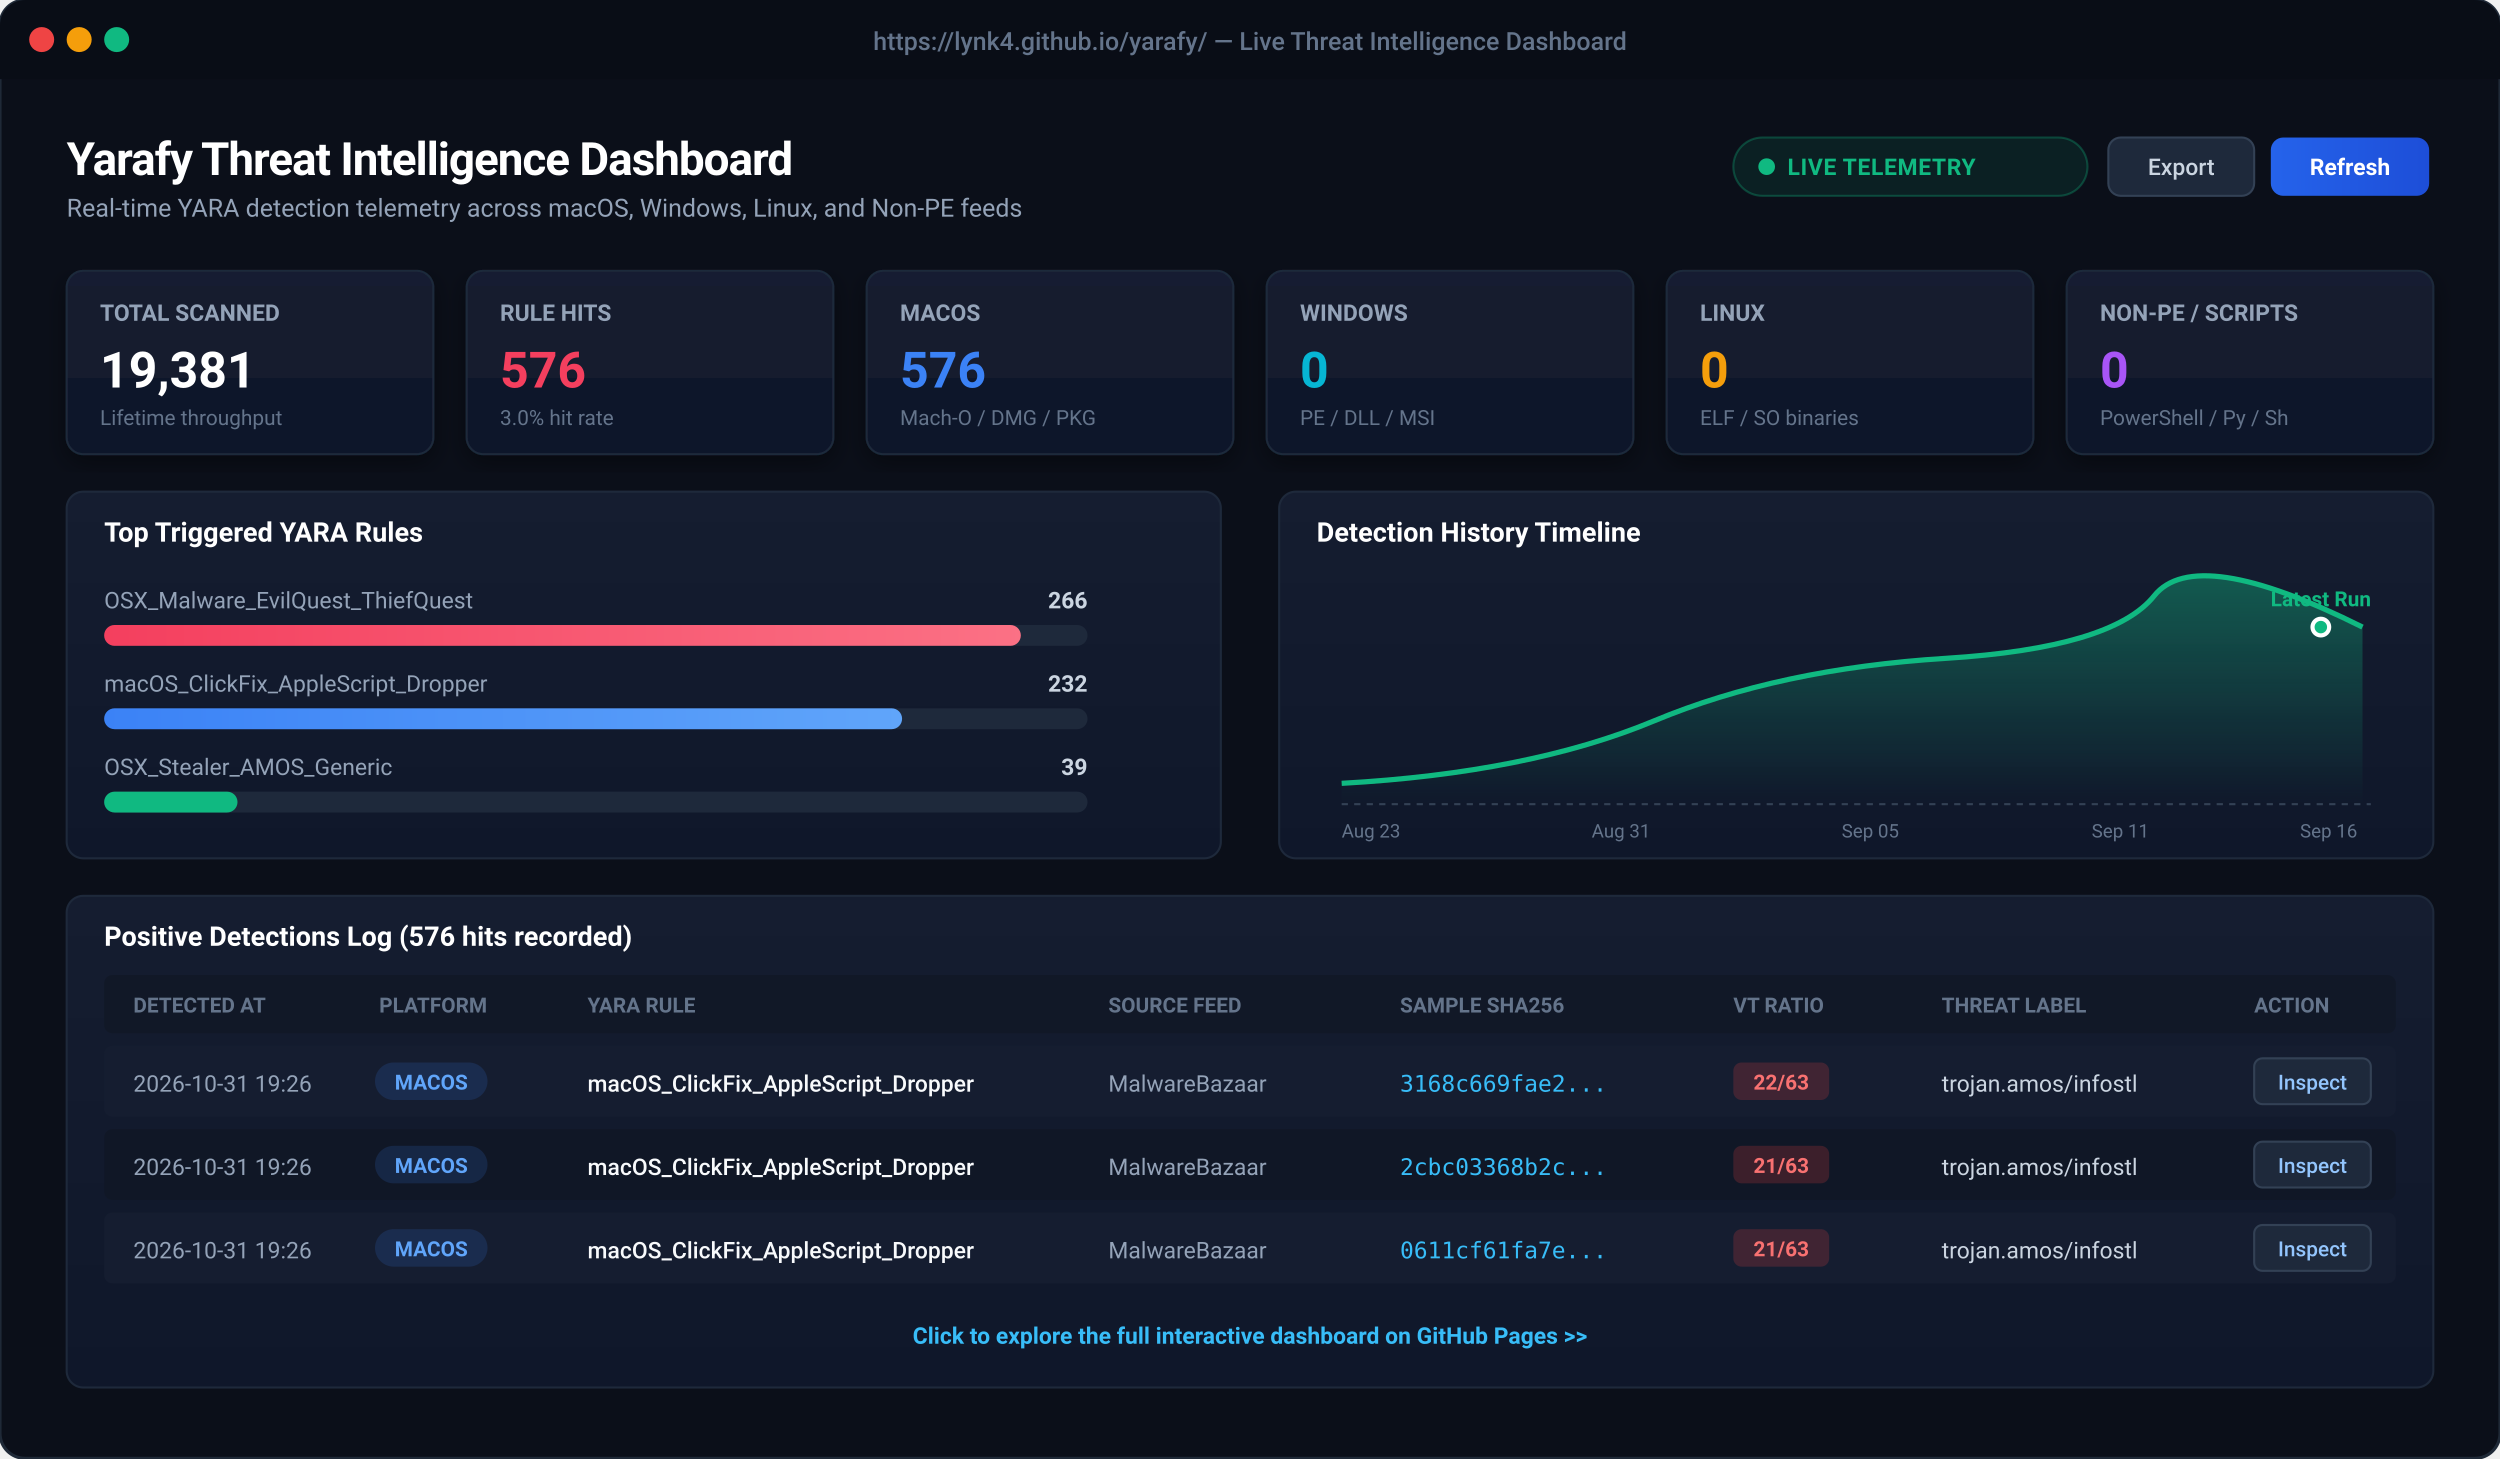
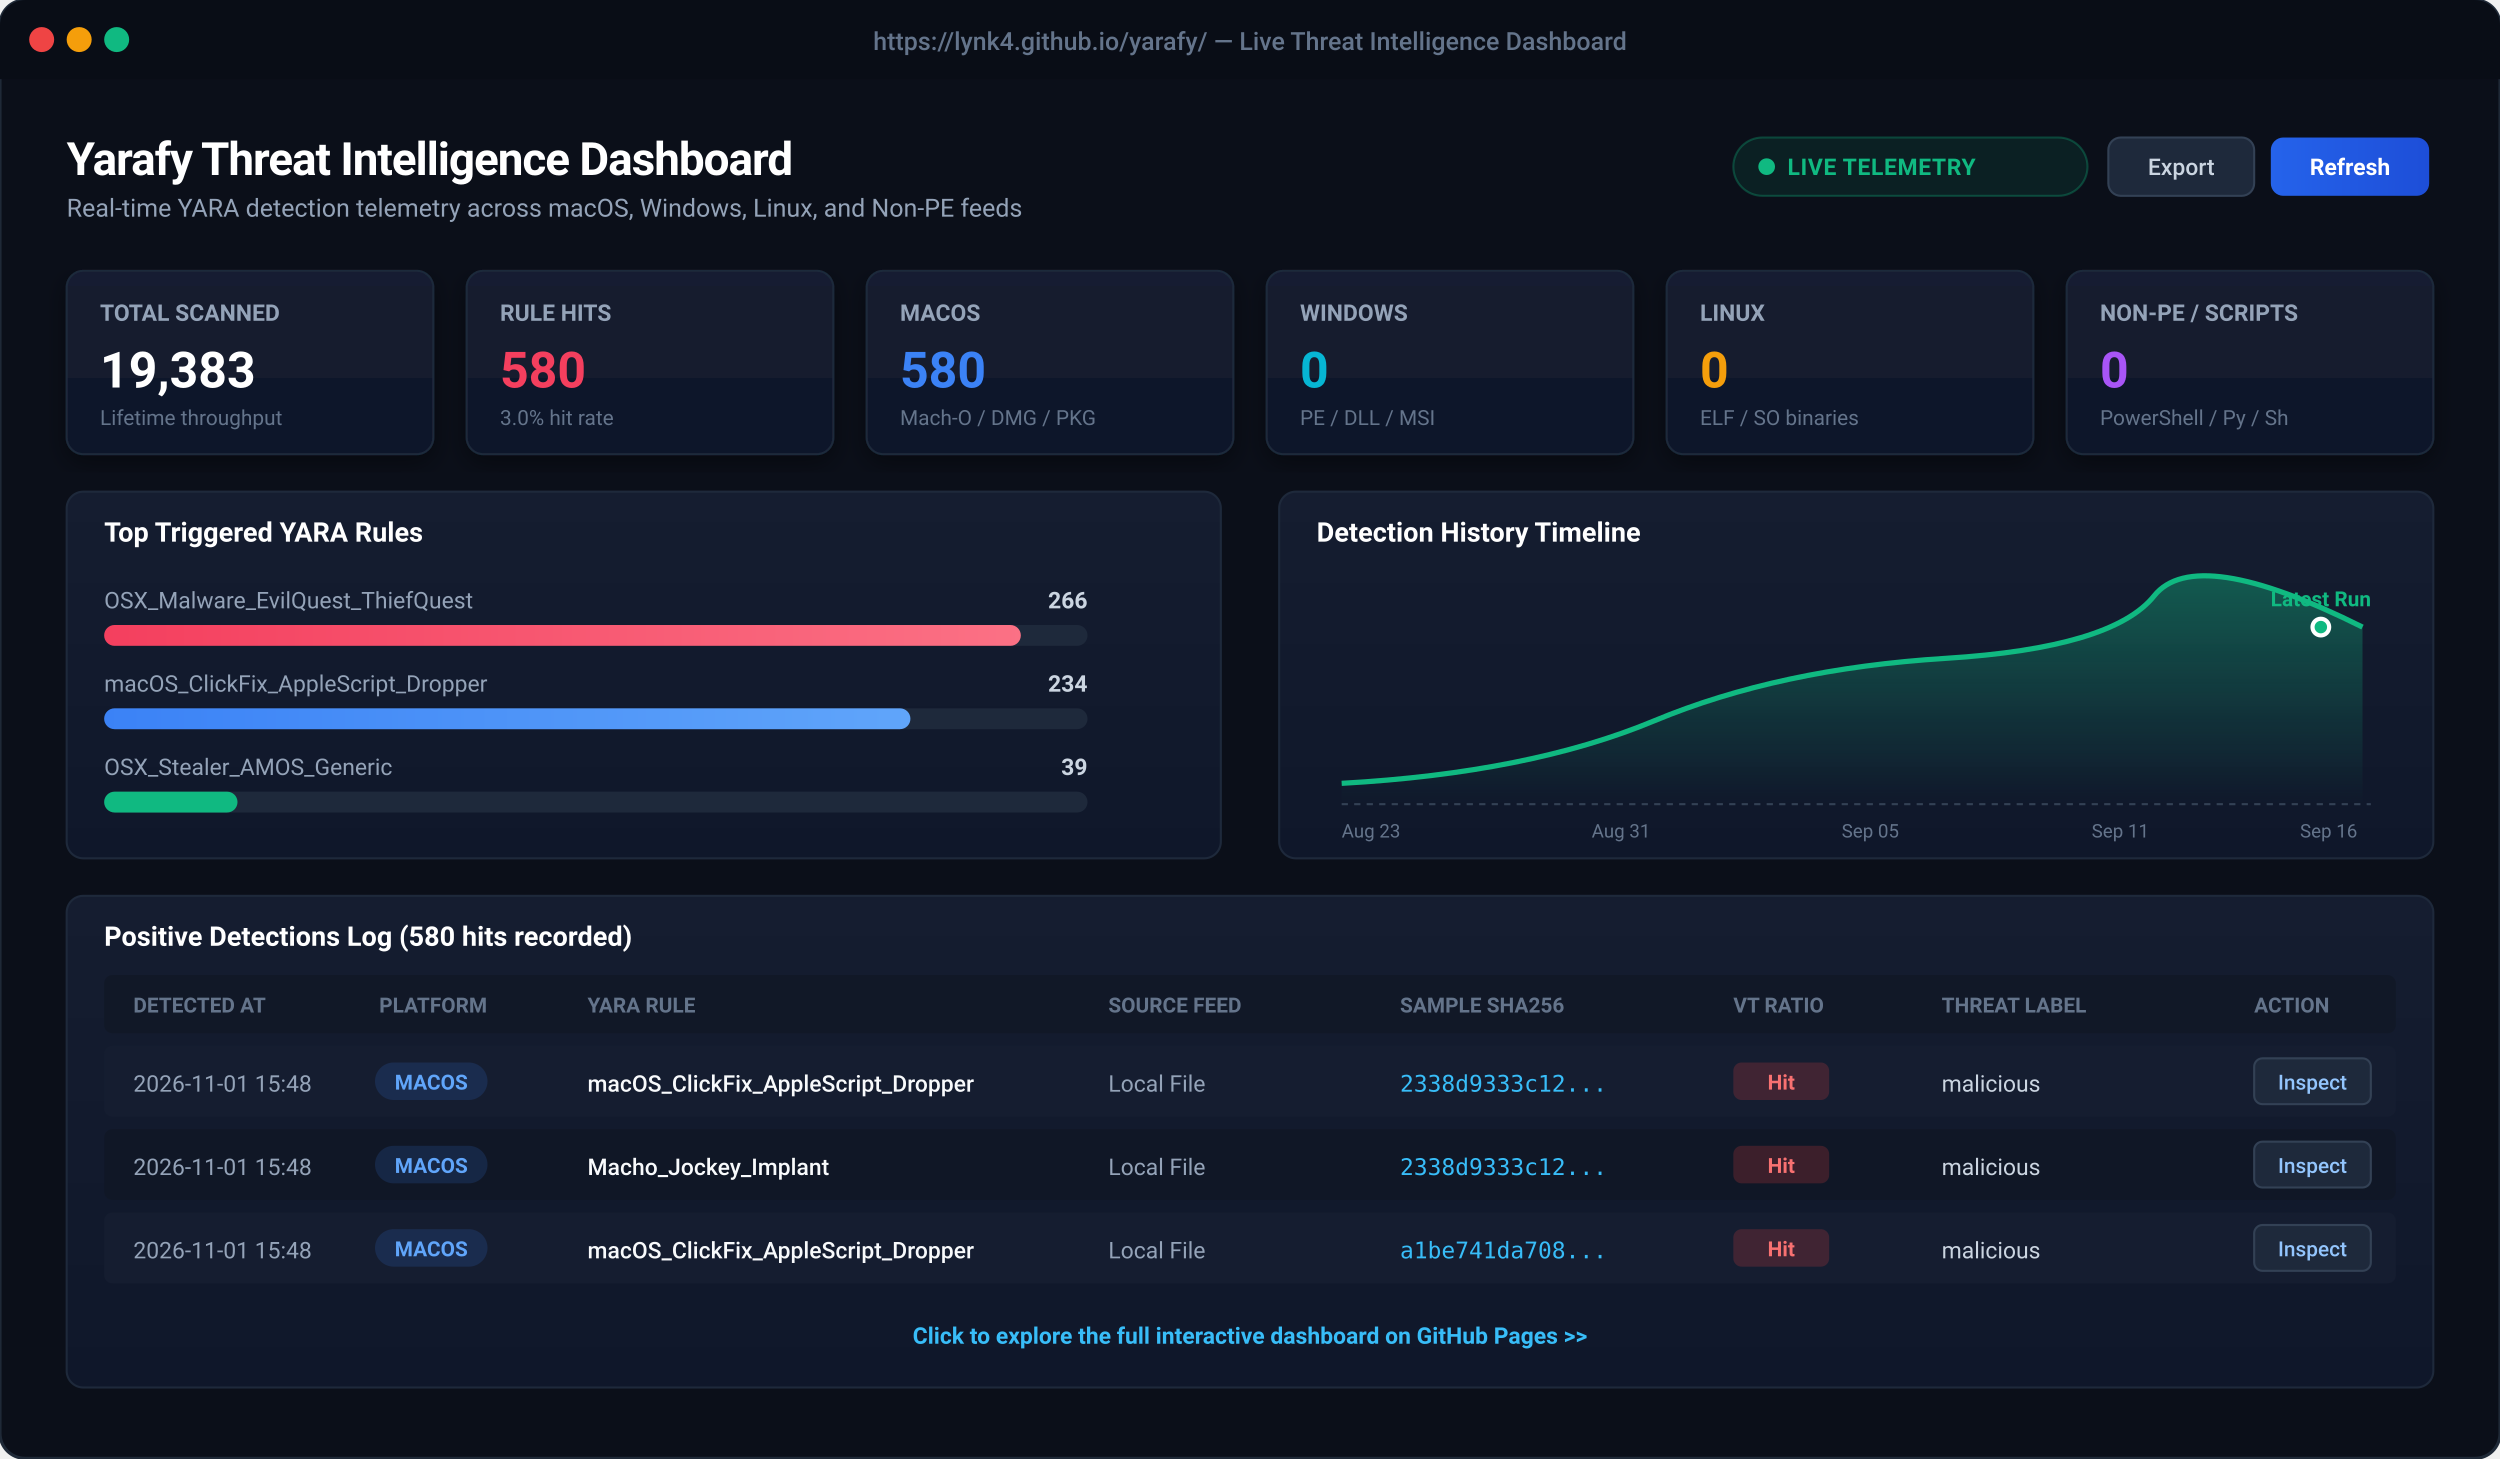
<svg xmlns="http://www.w3.org/2000/svg" viewBox="0 0 1200 700" width="1200" height="700" style="background:#0b0f19; font-family:-apple-system, BlinkMacSystemFont, 'Segoe UI', Roboto, Helvetica, Arial, sans-serif;">
  <defs>
    <linearGradient id="cardBg" x1="0" y1="0" x2="0" y2="1">
      <stop offset="0%" stop-color="#151d30" />
      <stop offset="100%" stop-color="#0f172a" />
    </linearGradient>
    <linearGradient id="primaryBtn" x1="0" y1="0" x2="1" y2="0">
      <stop offset="0%" stop-color="#2563eb" />
      <stop offset="100%" stop-color="#1d4ed8" />
    </linearGradient>
    <linearGradient id="roseGrad" x1="0" y1="0" x2="1" y2="0">
      <stop offset="0%" stop-color="#f43f5e" />
      <stop offset="100%" stop-color="#fb7185" />
    </linearGradient>
    <linearGradient id="blueGrad" x1="0" y1="0" x2="1" y2="0">
      <stop offset="0%" stop-color="#3b82f6" />
      <stop offset="100%" stop-color="#60a5fa" />
    </linearGradient>
    <linearGradient id="chartLine" x1="0" y1="0" x2="0" y2="1">
      <stop offset="0%" stop-color="rgba(16, 185, 129, 0.4)" />
      <stop offset="100%" stop-color="rgba(16, 185, 129, 0.0)" />
    </linearGradient>
    <filter id="cardShadow" x="-5%" y="-5%" width="110%" height="115%">
      <feDropShadow dx="0" dy="4" stdDeviation="6" flood-color="#000000" flood-opacity="0.4" />
    </filter>
  </defs>
  <rect x="0" y="0" width="1200" height="700" rx="12" fill="#0b0f19" stroke="#1f2937" stroke-width="1.5" />
  <rect x="0" y="0" width="1200" height="38" rx="12" fill="#090d16" />
  <rect x="0" y="26" width="1200" height="12" fill="#090d16" />
  <circle cx="20" cy="19" r="6" fill="#ef4444" />
  <circle cx="38" cy="19" r="6" fill="#f59e0b" />
  <circle cx="56" cy="19" r="6" fill="#10b981" />
  <text x="600" y="24" text-anchor="middle" fill="#64748b" font-size="12" font-weight="500">https://lynk4.github.io/yarafy/ — Live Threat Intelligence Dashboard</text>
  <g transform="translate(32, 60)">
    <text x="0" y="24" fill="#ffffff" font-size="22" font-weight="700" letter-spacing="-0.5">Yarafy Threat Intelligence Dashboard</text>
    <text x="0" y="44" fill="#94a3b8" font-size="12">Real-time YARA detection telemetry across macOS, Windows, Linux, and Non-PE feeds</text>
    <rect x="800" y="6" width="170" height="28" rx="14" fill="rgba(16, 185, 129, 0.1)" stroke="rgba(16, 185, 129, 0.3)" stroke-width="1" />
    <circle cx="816" cy="20" r="4" fill="#10b981" />
    <text x="826" y="24" fill="#10b981" font-size="11" font-weight="600" letter-spacing="0.3">LIVE TELEMETRY</text>
    <rect x="980" y="6" width="70" height="28" rx="6" fill="#1e293b" stroke="#334155" stroke-width="1" />
    <text x="1015" y="24" text-anchor="middle" fill="#cbd5e1" font-size="11" font-weight="500">Export</text>
    <rect x="1058" y="6" width="76" height="28" rx="6" fill="url(#primaryBtn)" />
    <text x="1096" y="24" text-anchor="middle" fill="#ffffff" font-size="11" font-weight="600">Refresh</text>
  </g>
  <g transform="translate(32, 130)">
    <g transform="translate(0, 0)">
      <rect width="176" height="88" rx="8" fill="url(#cardBg)" stroke="#1e293b" stroke-width="1" filter="url(#cardShadow)" />
      <text x="16" y="24" fill="#94a3b8" font-size="11" font-weight="600">TOTAL SCANNED</text>
-       <text x="16" y="56" fill="#ffffff" font-size="24" font-weight="700">19,381</text>
+       <text x="16" y="56" fill="#ffffff" font-size="24" font-weight="700">19,383</text>
      <text x="16" y="74" fill="#64748b" font-size="10">Lifetime throughput</text>
    </g>
    <g transform="translate(192, 0)">
      <rect width="176" height="88" rx="8" fill="url(#cardBg)" stroke="#1e293b" stroke-width="1" filter="url(#cardShadow)" />
      <text x="16" y="24" fill="#94a3b8" font-size="11" font-weight="600">RULE HITS</text>
-       <text x="16" y="56" fill="#f43f5e" font-size="24" font-weight="700">576</text>
+       <text x="16" y="56" fill="#f43f5e" font-size="24" font-weight="700">580</text>
      <text x="16" y="74" fill="#64748b" font-size="10">3.0% hit rate</text>
    </g>
    <g transform="translate(384, 0)">
      <rect width="176" height="88" rx="8" fill="url(#cardBg)" stroke="#1e293b" stroke-width="1" filter="url(#cardShadow)" />
      <text x="16" y="24" fill="#94a3b8" font-size="11" font-weight="600">MACOS</text>
-       <text x="16" y="56" fill="#3b82f6" font-size="24" font-weight="700">576</text>
+       <text x="16" y="56" fill="#3b82f6" font-size="24" font-weight="700">580</text>
      <text x="16" y="74" fill="#64748b" font-size="10">Mach-O / DMG / PKG</text>
    </g>
    <g transform="translate(576, 0)">
      <rect width="176" height="88" rx="8" fill="url(#cardBg)" stroke="#1e293b" stroke-width="1" filter="url(#cardShadow)" />
      <text x="16" y="24" fill="#94a3b8" font-size="11" font-weight="600">WINDOWS</text>
      <text x="16" y="56" fill="#06b6d4" font-size="24" font-weight="700">0</text>
      <text x="16" y="74" fill="#64748b" font-size="10">PE / DLL / MSI</text>
    </g>
    <g transform="translate(768, 0)">
      <rect width="176" height="88" rx="8" fill="url(#cardBg)" stroke="#1e293b" stroke-width="1" filter="url(#cardShadow)" />
      <text x="16" y="24" fill="#94a3b8" font-size="11" font-weight="600">LINUX</text>
      <text x="16" y="56" fill="#f59e0b" font-size="24" font-weight="700">0</text>
      <text x="16" y="74" fill="#64748b" font-size="10">ELF / SO binaries</text>
    </g>
    <g transform="translate(960, 0)">
      <rect width="176" height="88" rx="8" fill="url(#cardBg)" stroke="#1e293b" stroke-width="1" filter="url(#cardShadow)" />
      <text x="16" y="24" fill="#94a3b8" font-size="11" font-weight="600">NON-PE / SCRIPTS</text>
      <text x="16" y="56" fill="#a855f7" font-size="24" font-weight="700">0</text>
      <text x="16" y="74" fill="#64748b" font-size="10">PowerShell / Py / Sh</text>
    </g>
  </g>
  <g transform="translate(32, 236)">
    <rect x="0" y="0" width="554" height="176" rx="8" fill="url(#cardBg)" stroke="#1e293b" stroke-width="1" />
    <text x="18" y="24" fill="#ffffff" font-size="13" font-weight="600">Top Triggered YARA Rules</text>
    <text x="18" y="56" fill="#94a3b8" font-size="11">OSX_Malware_EvilQuest_ThiefQuest</text>
    <text x="490" y="56" fill="#cbd5e1" font-size="11" text-anchor="end" font-weight="600">266</text>
    <rect x="18" y="64" width="472" height="10" rx="5" fill="#1e293b" />
    <rect x="18" y="64" width="440" height="10" rx="5" fill="url(#roseGrad)" />
    <text x="18" y="96" fill="#94a3b8" font-size="11">macOS_ClickFix_AppleScript_Dropper</text>
-     <text x="490" y="96" fill="#cbd5e1" font-size="11" text-anchor="end" font-weight="600">232</text>
+     <text x="490" y="96" fill="#cbd5e1" font-size="11" text-anchor="end" font-weight="600">234</text>
    <rect x="18" y="104" width="472" height="10" rx="5" fill="#1e293b" />
-     <rect x="18" y="104" width="383" height="10" rx="5" fill="url(#blueGrad)" />
+     <rect x="18" y="104" width="387" height="10" rx="5" fill="url(#blueGrad)" />
    <text x="18" y="136" fill="#94a3b8" font-size="11">OSX_Stealer_AMOS_Generic</text>
    <text x="490" y="136" fill="#cbd5e1" font-size="11" text-anchor="end" font-weight="600">39</text>
    <rect x="18" y="144" width="472" height="10" rx="5" fill="#1e293b" />
    <rect x="18" y="144" width="64" height="10" rx="5" fill="#10b981" />
    <g transform="translate(582, 0)">
      <rect x="0" y="0" width="554" height="176" rx="8" fill="url(#cardBg)" stroke="#1e293b" stroke-width="1" />
      <text x="18" y="24" fill="#ffffff" font-size="13" font-weight="600">Detection History Timeline</text>
      <path d="M 30 140 Q 120 135, 180 110 T 320 80 T 420 50 T 520 65 L 520 150 L 30 150 Z" fill="url(#chartLine)" />
      <path d="M 30 140 Q 120 135, 180 110 T 320 80 T 420 50 T 520 65" fill="none" stroke="#10b981" stroke-width="2.5" />
      <circle cx="500" cy="65" r="4" fill="#10b981" stroke="#ffffff" stroke-width="2" />
      <text x="500" y="55" text-anchor="middle" fill="#10b981" font-size="10" font-weight="700">Latest Run</text>
      <line x1="30" y1="150" x2="524" y2="150" stroke="#334155" stroke-dasharray="3 3" />
      <text x="30" y="166" fill="#64748b" font-size="9">Aug 23</text>
      <text x="150" y="166" fill="#64748b" font-size="9">Aug 31</text>
      <text x="270" y="166" fill="#64748b" font-size="9">Sep 05</text>
      <text x="390" y="166" fill="#64748b" font-size="9">Sep 11</text>
      <text x="490" y="166" fill="#64748b" font-size="9">Sep 16</text>
    </g>
  </g>
  <g transform="translate(32, 430)">
    <rect x="0" y="0" width="1136" height="236" rx="8" fill="url(#cardBg)" stroke="#1e293b" stroke-width="1" />
-     <text x="18" y="24" fill="#ffffff" font-size="13" font-weight="600">Positive Detections Log (576 hits recorded)</text>
+     <text x="18" y="24" fill="#ffffff" font-size="13" font-weight="600">Positive Detections Log (580 hits recorded)</text>
    <rect x="18" y="38" width="1100" height="28" fill="#111827" rx="4" />
    <text x="32" y="56" fill="#64748b" font-size="10" font-weight="600">DETECTED AT</text>
    <text x="150" y="56" fill="#64748b" font-size="10" font-weight="600">PLATFORM</text>
    <text x="250" y="56" fill="#64748b" font-size="10" font-weight="600">YARA RULE</text>
    <text x="500" y="56" fill="#64748b" font-size="10" font-weight="600">SOURCE FEED</text>
    <text x="640" y="56" fill="#64748b" font-size="10" font-weight="600">SAMPLE SHA256</text>
    <text x="800" y="56" fill="#64748b" font-size="10" font-weight="600">VT RATIO</text>
    <text x="900" y="56" fill="#64748b" font-size="10" font-weight="600">THREAT LABEL</text>
    <text x="1050" y="56" fill="#64748b" font-size="10" font-weight="600">ACTION</text>
    <g transform="translate(18, 72)">
      <rect x="0" y="0" width="1100" height="34" fill="#151d30" rx="4" />
-       <text x="14" y="22" fill="#94a3b8" font-size="11">2026-10-31 19:26</text>
+       <text x="14" y="22" fill="#94a3b8" font-size="11">2026-11-01 15:48</text>
      <rect x="130" y="8" width="54" height="18" rx="9" fill="rgba(59, 130, 246, 0.15)" />
      <text x="157" y="21" text-anchor="middle" fill="#60a5fa" font-size="10" font-weight="600">MACOS</text>
      <text x="232" y="22" fill="#f8fafc" font-size="11" font-weight="500">macOS_ClickFix_AppleScript_Dropper</text>
-       <text x="482" y="22" fill="#94a3b8" font-size="11">MalwareBazaar</text>
-       <text x="622" y="22" fill="#38bdf8" font-size="11" font-family="monospace">3168c669fae2...</text>
+       <text x="482" y="22" fill="#94a3b8" font-size="11">Local File</text>
+       <text x="622" y="22" fill="#38bdf8" font-size="11" font-family="monospace">2338d9333c12...</text>
      <rect x="782" y="8" width="46" height="18" rx="4" fill="rgba(239, 68, 68, 0.2)" />
-       <text x="805" y="21" text-anchor="middle" fill="#f87171" font-size="10" font-weight="700">22/63</text>
-       <text x="882" y="22" fill="#cbd5e1" font-size="11">trojan.amos/infostl</text>
+       <text x="805" y="21" text-anchor="middle" fill="#f87171" font-size="10" font-weight="700">Hit</text>
+       <text x="882" y="22" fill="#cbd5e1" font-size="11">malicious</text>
      <rect x="1032" y="6" width="56" height="22" rx="4" fill="#1e293b" stroke="#334155" />
      <text x="1060" y="21" text-anchor="middle" fill="#93c5fd" font-size="10" font-weight="500">Inspect</text>
    </g>
    <g transform="translate(18, 112)">
      <rect x="0" y="0" width="1100" height="34" fill="#101726" rx="4" />
-       <text x="14" y="22" fill="#94a3b8" font-size="11">2026-10-31 19:26</text>
+       <text x="14" y="22" fill="#94a3b8" font-size="11">2026-11-01 15:48</text>
      <rect x="130" y="8" width="54" height="18" rx="9" fill="rgba(59, 130, 246, 0.15)" />
      <text x="157" y="21" text-anchor="middle" fill="#60a5fa" font-size="10" font-weight="600">MACOS</text>
-       <text x="232" y="22" fill="#f8fafc" font-size="11" font-weight="500">macOS_ClickFix_AppleScript_Dropper</text>
-       <text x="482" y="22" fill="#94a3b8" font-size="11">MalwareBazaar</text>
-       <text x="622" y="22" fill="#38bdf8" font-size="11" font-family="monospace">2cbc03368b2c...</text>
+       <text x="232" y="22" fill="#f8fafc" font-size="11" font-weight="500">Macho_Jockey_Implant</text>
+       <text x="482" y="22" fill="#94a3b8" font-size="11">Local File</text>
+       <text x="622" y="22" fill="#38bdf8" font-size="11" font-family="monospace">2338d9333c12...</text>
      <rect x="782" y="8" width="46" height="18" rx="4" fill="rgba(239, 68, 68, 0.2)" />
-       <text x="805" y="21" text-anchor="middle" fill="#f87171" font-size="10" font-weight="700">21/63</text>
-       <text x="882" y="22" fill="#cbd5e1" font-size="11">trojan.amos/infostl</text>
+       <text x="805" y="21" text-anchor="middle" fill="#f87171" font-size="10" font-weight="700">Hit</text>
+       <text x="882" y="22" fill="#cbd5e1" font-size="11">malicious</text>
      <rect x="1032" y="6" width="56" height="22" rx="4" fill="#1e293b" stroke="#334155" />
      <text x="1060" y="21" text-anchor="middle" fill="#93c5fd" font-size="10" font-weight="500">Inspect</text>
    </g>
    <g transform="translate(18, 152)">
      <rect x="0" y="0" width="1100" height="34" fill="#151d30" rx="4" />
-       <text x="14" y="22" fill="#94a3b8" font-size="11">2026-10-31 19:26</text>
+       <text x="14" y="22" fill="#94a3b8" font-size="11">2026-11-01 15:48</text>
      <rect x="130" y="8" width="54" height="18" rx="9" fill="rgba(59, 130, 246, 0.15)" />
      <text x="157" y="21" text-anchor="middle" fill="#60a5fa" font-size="10" font-weight="600">MACOS</text>
      <text x="232" y="22" fill="#f8fafc" font-size="11" font-weight="500">macOS_ClickFix_AppleScript_Dropper</text>
-       <text x="482" y="22" fill="#94a3b8" font-size="11">MalwareBazaar</text>
-       <text x="622" y="22" fill="#38bdf8" font-size="11" font-family="monospace">0611cf61fa7e...</text>
+       <text x="482" y="22" fill="#94a3b8" font-size="11">Local File</text>
+       <text x="622" y="22" fill="#38bdf8" font-size="11" font-family="monospace">a1be741da708...</text>
      <rect x="782" y="8" width="46" height="18" rx="4" fill="rgba(239, 68, 68, 0.2)" />
-       <text x="805" y="21" text-anchor="middle" fill="#f87171" font-size="10" font-weight="700">21/63</text>
-       <text x="882" y="22" fill="#cbd5e1" font-size="11">trojan.amos/infostl</text>
+       <text x="805" y="21" text-anchor="middle" fill="#f87171" font-size="10" font-weight="700">Hit</text>
+       <text x="882" y="22" fill="#cbd5e1" font-size="11">malicious</text>
      <rect x="1032" y="6" width="56" height="22" rx="4" fill="#1e293b" stroke="#334155" />
      <text x="1060" y="21" text-anchor="middle" fill="#93c5fd" font-size="10" font-weight="500">Inspect</text>
    </g>
    <text x="568" y="215" text-anchor="middle" fill="#38bdf8" font-size="11" font-weight="600">Click to explore the full interactive dashboard on GitHub Pages &gt;&gt;</text>
  </g>
</svg>
